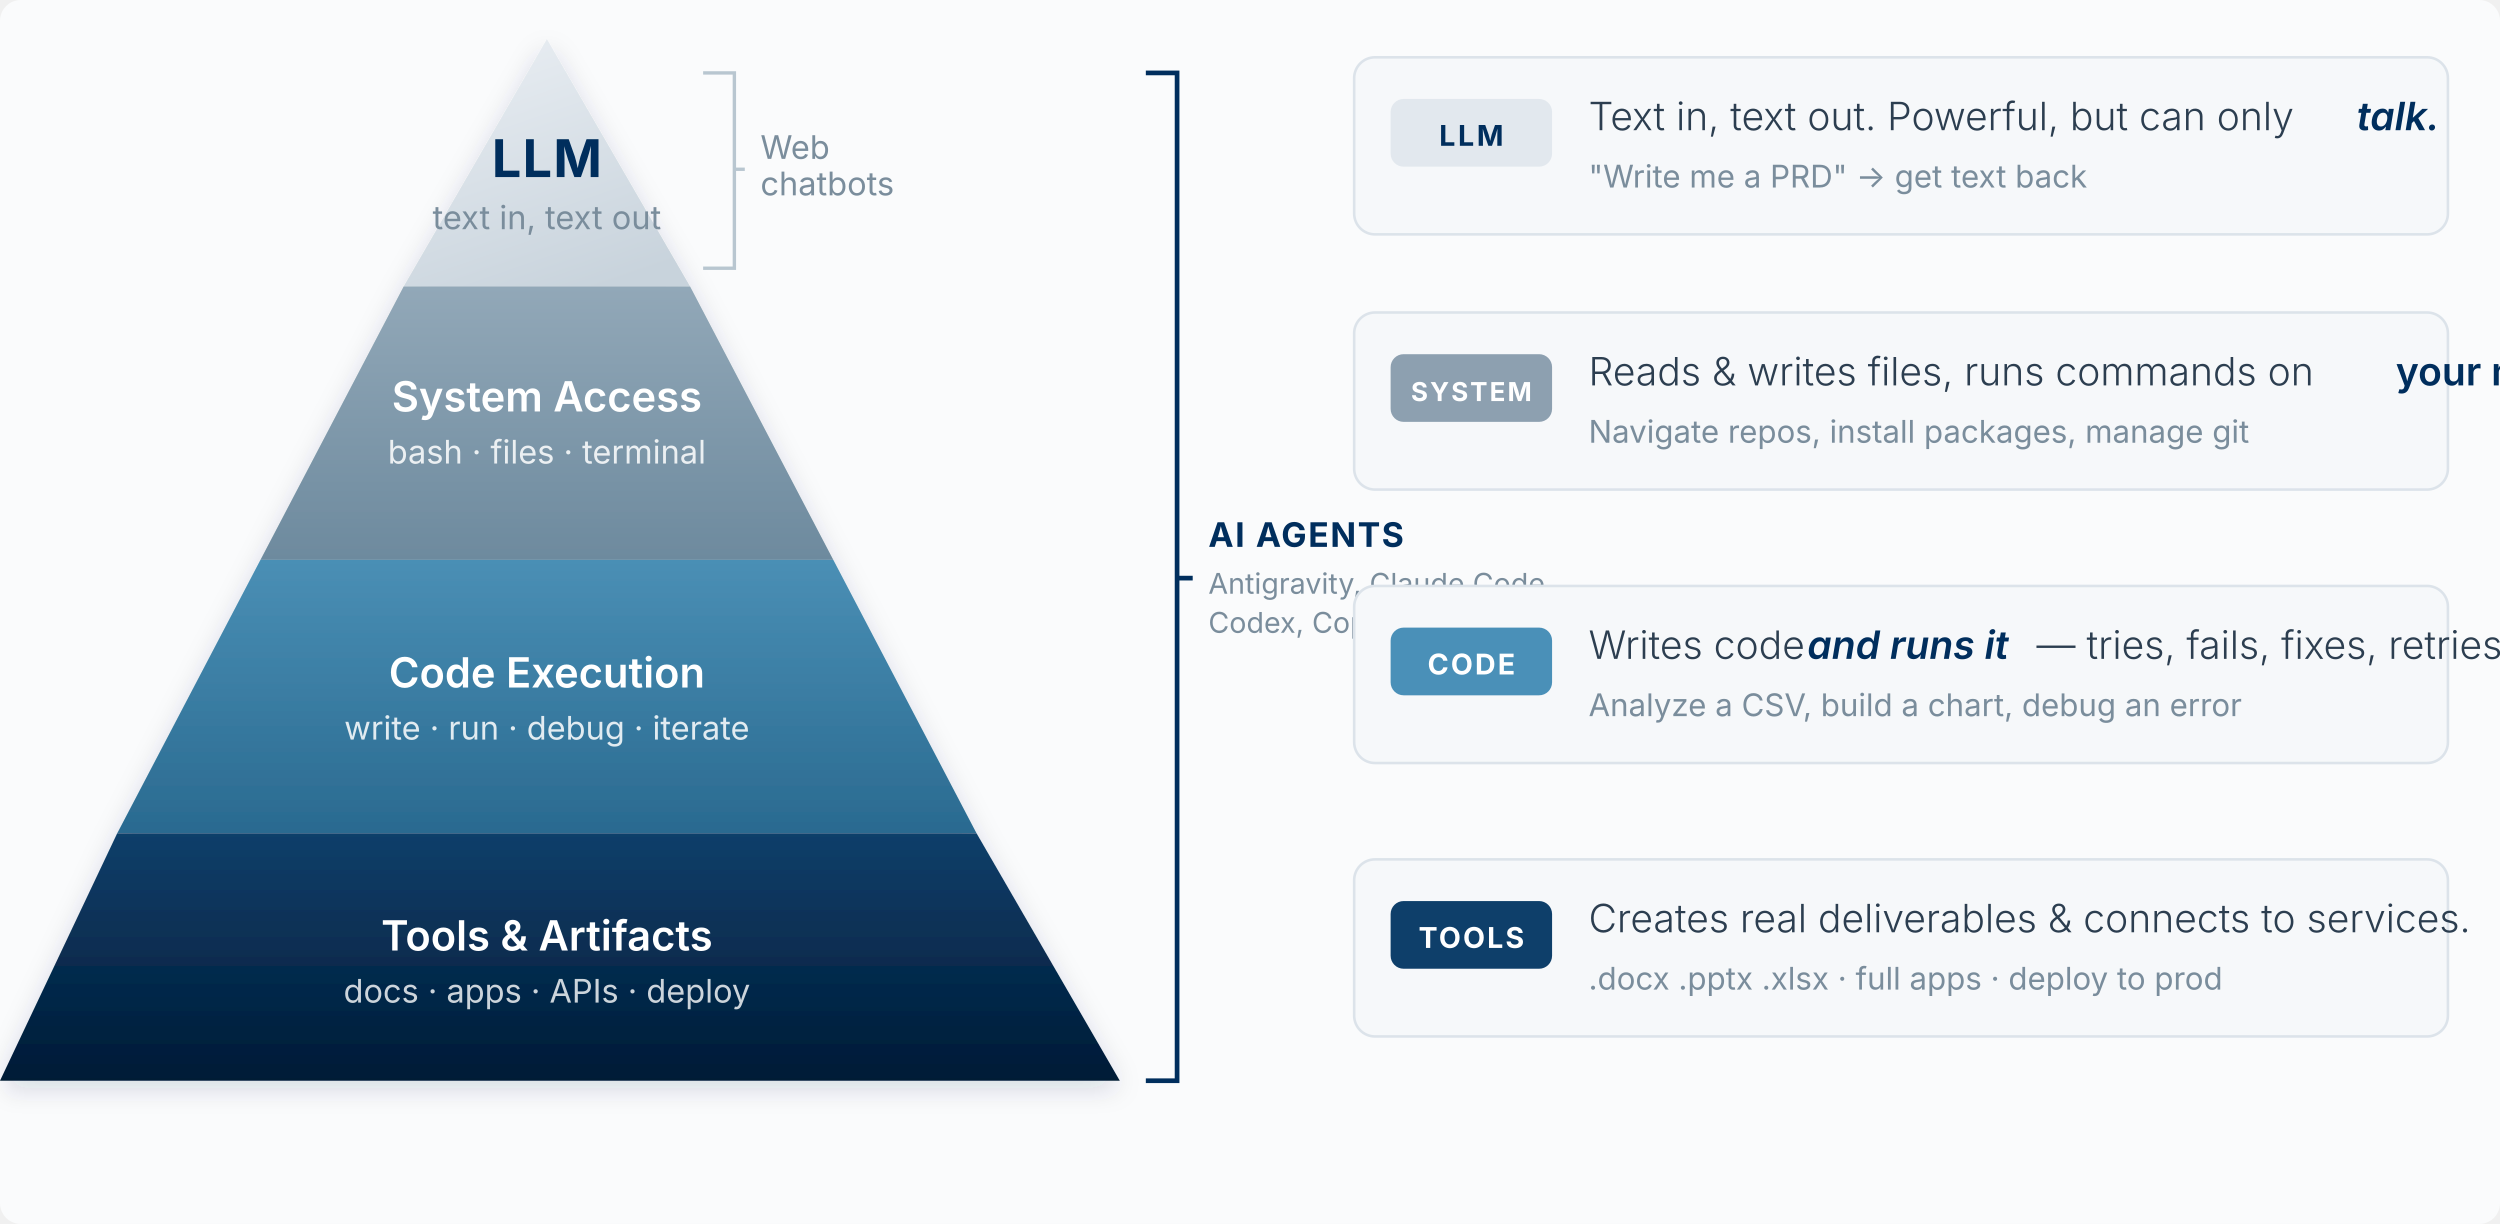
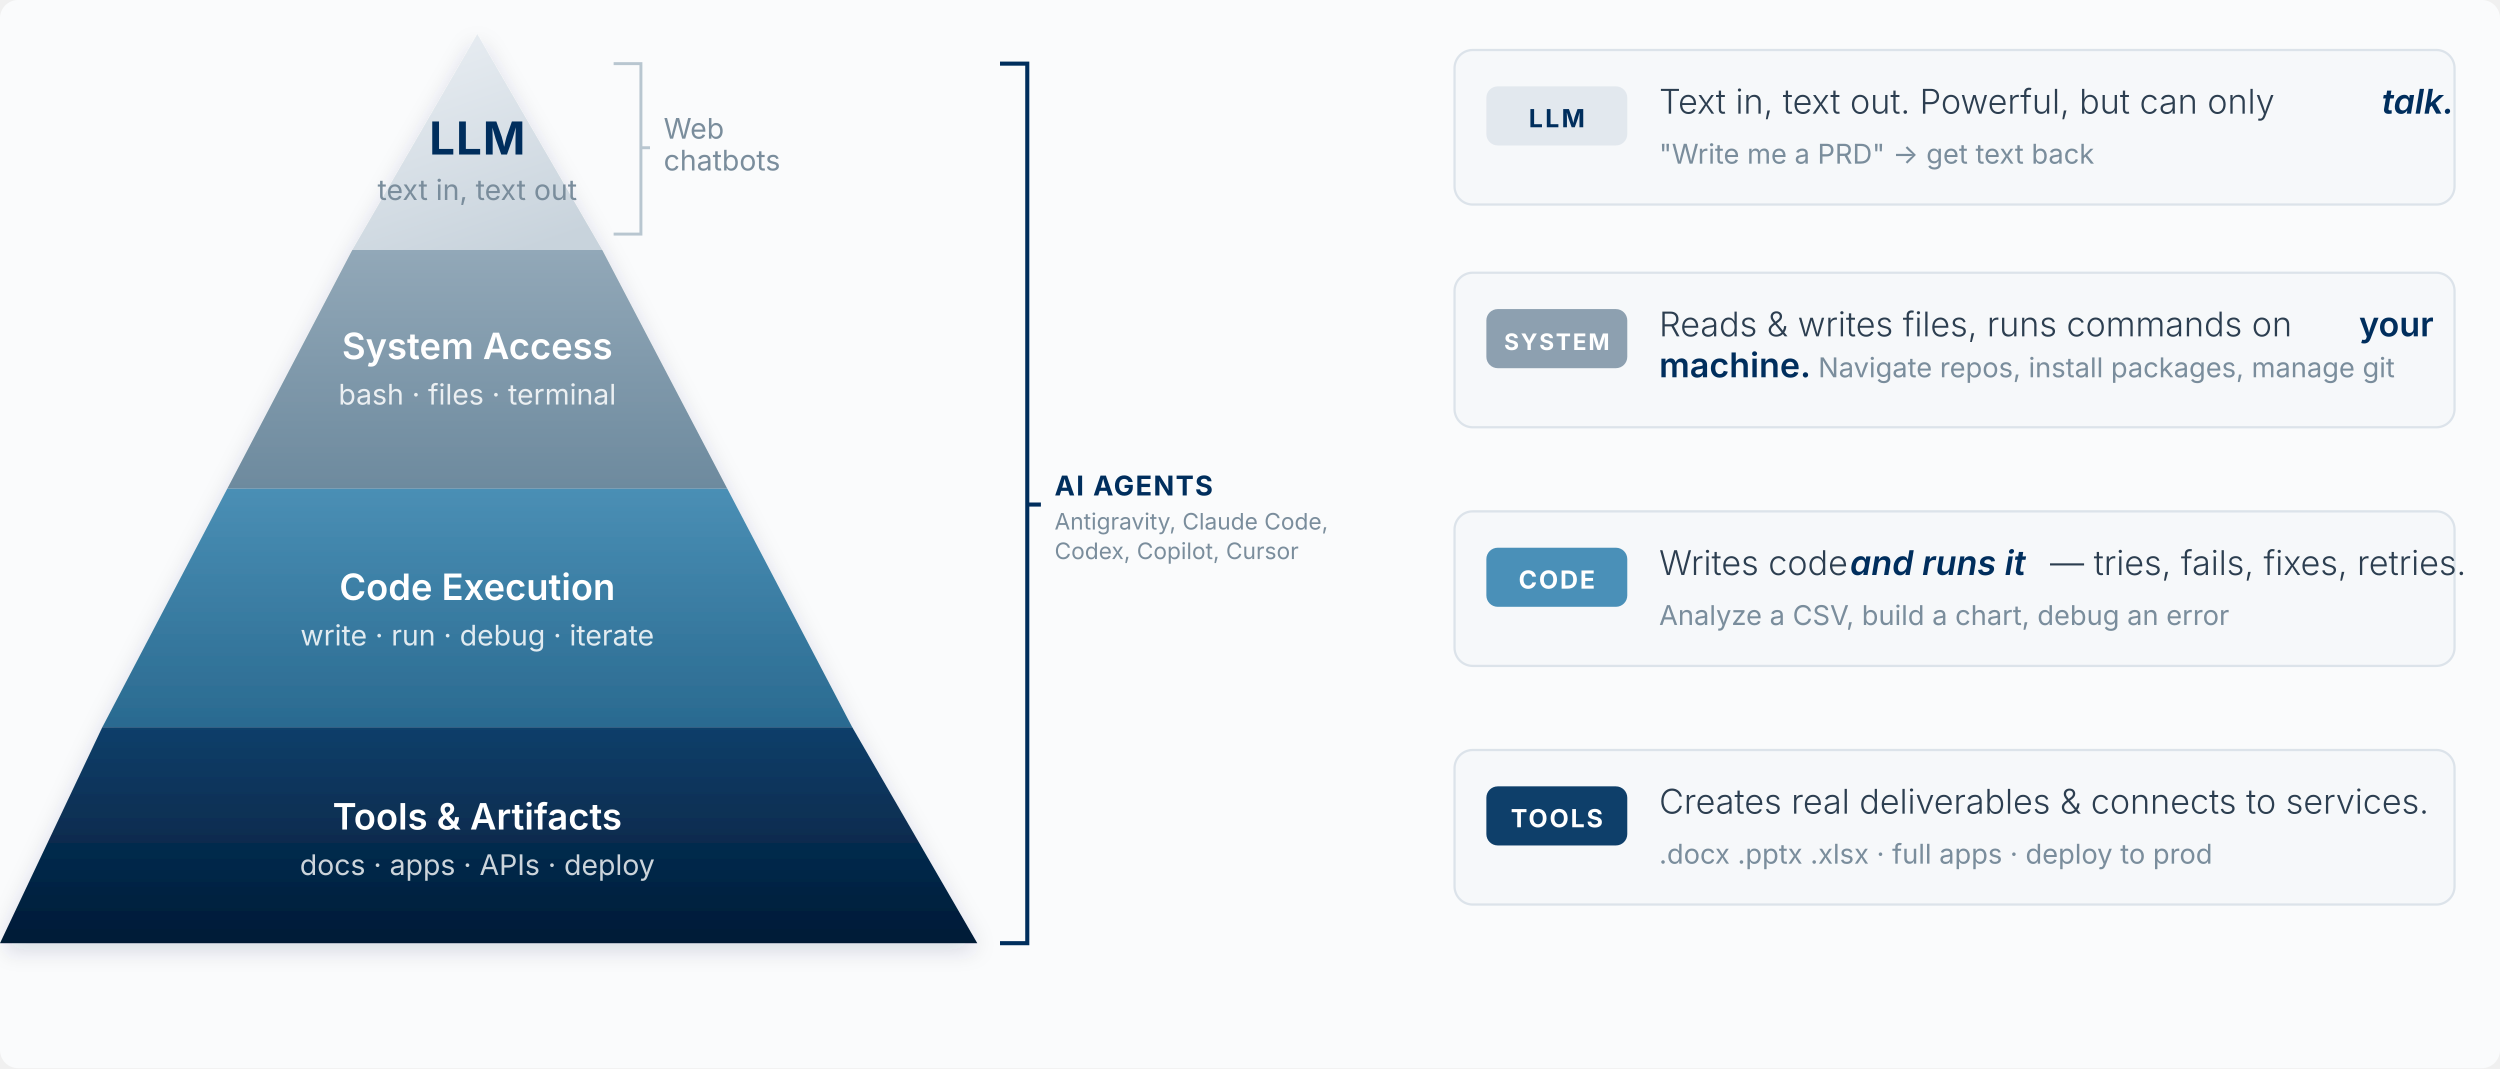
- <svg xmlns="http://www.w3.org/2000/svg" viewBox="0 0 960 470" width="960" height="470" font-family="'Inter', 'IBM Plex Sans', system-ui, sans-serif">
+ <svg xmlns="http://www.w3.org/2000/svg" viewBox="0 0 1100 470" width="1100" height="470" font-family="'Inter', 'IBM Plex Sans', system-ui, sans-serif">
  <defs>
    <linearGradient id="pyrL0" x1="0.3" y1="0" x2="0.7" y2="1">
      <stop offset="0%" stop-color="#e8edf2" />
      <stop offset="100%" stop-color="#c8d3dc" />
    </linearGradient>
    <linearGradient id="pyrL1" x1="0" y1="0" x2="0" y2="1">
      <stop offset="0%" stop-color="#92a8b8" />
      <stop offset="100%" stop-color="#6d8a9e" />
    </linearGradient>
    <linearGradient id="pyrL2" x1="0" y1="0" x2="0" y2="1">
      <stop offset="0%" stop-color="#4a8fb5" />
      <stop offset="100%" stop-color="#2a6a90" />
    </linearGradient>
    <linearGradient id="pyrL3" x1="0" y1="0" x2="0" y2="1">
      <stop offset="0%" stop-color="#0e3f6a" />
      <stop offset="100%" stop-color="#001a36" />
    </linearGradient>
    <filter id="pyrShadow" x="-5%" y="-3%" width="110%" height="108%">
      <feDropShadow dx="0" dy="3" stdDeviation="5" flood-color="#0a2e4d" flood-opacity="0.15" />
    </filter>
  </defs>
-   <rect width="960" height="470" fill="#FAFBFC" rx="8" />
+   <rect width="1100" height="470" fill="#FAFBFC" rx="8" />
  <g filter="url(#pyrShadow)">
    <polygon points="210,15 265,110 155,110" fill="url(#pyrL0)" />
    <polygon points="155,110 265,110 320,215 100,215" fill="url(#pyrL1)" />
    <polygon points="100,215 320,215 375,320 45,320" fill="url(#pyrL2)" />
    <polygon points="45,320 375,320 430,415 0,415" fill="url(#pyrL3)" />
  </g>
  <text x="210" y="68" text-anchor="middle" font-size="20" fill="#002E5D" font-weight="700" letter-spacing="0.5">LLM</text>
  <text x="210" y="88" text-anchor="middle" font-size="12.5" fill="#7A8D9C" font-weight="400">text in, text out</text>
  <text x="210" y="158" text-anchor="middle" font-size="16" fill="#fff" font-weight="600">System Access</text>
  <text x="210" y="178" text-anchor="middle" font-size="12.5" fill="#fff" opacity="0.85">bash · files · terminal</text>
  <text x="210" y="264" text-anchor="middle" font-size="16" fill="#fff" font-weight="600">Code Execution</text>
  <text x="210" y="284" text-anchor="middle" font-size="12.5" fill="#fff" opacity="0.85">write · run · debug · iterate</text>
  <text x="210" y="365" text-anchor="middle" font-size="16" fill="#fff" font-weight="600">Tools &amp; Artifacts</text>
  <text x="210" y="385" text-anchor="middle" font-size="12.5" fill="#fff" opacity="0.8">docs · apps · APIs · deploy</text>
  <path d="M270,28 L282,28 L282,103 L270,103" fill="none" stroke="#b8c6d0" stroke-width="1.3" />
  <line x1="282" y1="65" x2="286" y2="65" stroke="#b8c6d0" stroke-width="1.3" />
  <text x="292" y="61" font-size="12.5" fill="#7A8D9C" font-weight="400">Web</text>
  <text x="292" y="75" font-size="12.5" fill="#7A8D9C" font-weight="400">chatbots</text>
  <path d="M440,28 L452,28 L452,415 L440,415" fill="none" stroke="#002E5D" stroke-width="1.8" />
  <line x1="452" y1="222" x2="458" y2="222" stroke="#002E5D" stroke-width="1.8" />
-   <text x="464" y="210" font-size="13" fill="#002E5D" font-weight="700" letter-spacing="0.6">AI AGENTS</text>
-   <text x="464" y="228" font-size="11" fill="#7A8D9C" font-weight="400">Antigravity, Claude Code,</text>
-   <text x="464" y="243" font-size="11" fill="#7A8D9C" font-weight="400">Codex, Copilot, Cursor</text>
-   <rect x="520" y="22" width="420" height="68" rx="8" fill="#f6f8fa" stroke="#dce3ea" stroke-width="1" />
-   <rect x="534" y="38" width="62" height="26" rx="5" fill="#e2e8ee" />
-   <text x="565" y="56" text-anchor="middle" font-size="11" fill="#002E5D" font-weight="700" letter-spacing="1">LLM</text>
-   <text x="610" y="50" font-size="15" fill="#2C3E50" font-weight="300">Text in, text out. Powerful, but can only </text>
-   <text x="905" y="50" font-size="15" fill="#002E5D" font-weight="600" font-style="italic">talk.</text>
-   <text x="610" y="72" font-size="12" fill="#7A8D9C" font-weight="400">"Write me a PRD" → get text back</text>
-   <rect x="520" y="120" width="420" height="68" rx="8" fill="#f6f8fa" stroke="#dce3ea" stroke-width="1" />
-   <rect x="534" y="136" width="62" height="26" rx="5" fill="#8da0b0" />
-   <text x="565" y="154" text-anchor="middle" font-size="10" fill="#fff" font-weight="700" letter-spacing="0.8">SYSTEM</text>
-   <text x="610" y="148" font-size="15" fill="#2C3E50" font-weight="300">Reads &amp; writes files, runs commands on </text>
-   <text x="920" y="148" font-size="15" fill="#002E5D" font-weight="600">your machine.</text>
-   <text x="610" y="170" font-size="12" fill="#7A8D9C" font-weight="400">Navigate repos, install packages, manage git</text>
-   <rect x="520" y="225" width="420" height="68" rx="8" fill="#f6f8fa" stroke="#dce3ea" stroke-width="1" />
-   <rect x="534" y="241" width="62" height="26" rx="5" fill="#4a90b8" />
-   <text x="565" y="259" text-anchor="middle" font-size="11" fill="#fff" font-weight="700" letter-spacing="0.8">CODE</text>
-   <text x="610" y="253" font-size="15" fill="#2C3E50" font-weight="300">Writes code </text>
-   <text x="694" y="253" font-size="15" fill="#002E5D" font-weight="600" font-style="italic">and runs it</text>
-   <text x="782" y="253" font-size="15" fill="#2C3E50" font-weight="300"> — tries, fails, fixes, retries.</text>
-   <text x="610" y="275" font-size="12" fill="#7A8D9C" font-weight="400">Analyze a CSV, build a chart, debug an error</text>
-   <rect x="520" y="330" width="420" height="68" rx="8" fill="#f6f8fa" stroke="#dce3ea" stroke-width="1" />
-   <rect x="534" y="346" width="62" height="26" rx="5" fill="#0e3f6a" />
-   <text x="565" y="364" text-anchor="middle" font-size="11" fill="#fff" font-weight="700" letter-spacing="0.8">TOOLS</text>
-   <text x="610" y="358" font-size="15" fill="#2C3E50" font-weight="300">Creates real deliverables &amp; connects to services.</text>
-   <text x="610" y="380" font-size="12" fill="#7A8D9C" font-weight="400">.docx  .pptx  .xlsx · full apps · deploy to prod</text>
+   <text x="464" y="218" font-size="12" fill="#002E5D" font-weight="700" letter-spacing="0.6">AI AGENTS</text>
+   <text x="464" y="233" font-size="10" fill="#7A8D9C" font-weight="400">Antigravity, Claude Code,</text>
+   <text x="464" y="246" font-size="10" fill="#7A8D9C" font-weight="400">Codex, Copilot, Cursor</text>
+   <rect x="640" y="22" width="440" height="68" rx="8" fill="#f6f8fa" stroke="#dce3ea" stroke-width="1" />
+   <rect x="654" y="38" width="62" height="26" rx="5" fill="#e2e8ee" />
+   <text x="685" y="56" text-anchor="middle" font-size="11" fill="#002E5D" font-weight="700" letter-spacing="1">LLM</text>
+   <text x="730" y="50" font-size="15" fill="#2C3E50" font-weight="300">Text in, text out. Powerful, but can only </text>
+   <text x="1048" y="50" font-size="15" fill="#002E5D" font-weight="600" font-style="italic">talk.</text>
+   <text x="730" y="72" font-size="12" fill="#7A8D9C" font-weight="400">"Write me a PRD" → get text back</text>
+   <rect x="640" y="120" width="440" height="68" rx="8" fill="#f6f8fa" stroke="#dce3ea" stroke-width="1" />
+   <rect x="654" y="136" width="62" height="26" rx="5" fill="#8da0b0" />
+   <text x="685" y="154" text-anchor="middle" font-size="10" fill="#fff" font-weight="700" letter-spacing="0.8">SYSTEM</text>
+   <text x="730" y="148" font-size="15" fill="#2C3E50" font-weight="300">Reads &amp; writes files, runs commands on </text>
+   <text x="1038" y="148" font-size="15" fill="#002E5D" font-weight="600">your</text>
+   <text x="730" y="166" font-size="15" fill="#002E5D" font-weight="600">machine.</text>
+   <text x="800" y="166" font-size="12" fill="#7A8D9C" font-weight="400">Navigate repos, install packages, manage git</text>
+   <rect x="640" y="225" width="440" height="68" rx="8" fill="#f6f8fa" stroke="#dce3ea" stroke-width="1" />
+   <rect x="654" y="241" width="62" height="26" rx="5" fill="#4a90b8" />
+   <text x="685" y="259" text-anchor="middle" font-size="11" fill="#fff" font-weight="700" letter-spacing="0.8">CODE</text>
+   <text x="730" y="253" font-size="15" fill="#2C3E50" font-weight="300">Writes code </text>
+   <text x="814" y="253" font-size="15" fill="#002E5D" font-weight="600" font-style="italic">and runs it</text>
+   <text x="902" y="253" font-size="15" fill="#2C3E50" font-weight="300"> — tries, fails, fixes, retries.</text>
+   <text x="730" y="275" font-size="12" fill="#7A8D9C" font-weight="400">Analyze a CSV, build a chart, debug an error</text>
+   <rect x="640" y="330" width="440" height="68" rx="8" fill="#f6f8fa" stroke="#dce3ea" stroke-width="1" />
+   <rect x="654" y="346" width="62" height="26" rx="5" fill="#0e3f6a" />
+   <text x="685" y="364" text-anchor="middle" font-size="11" fill="#fff" font-weight="700" letter-spacing="0.8">TOOLS</text>
+   <text x="730" y="358" font-size="15" fill="#2C3E50" font-weight="300">Creates real deliverables &amp; connects to services.</text>
+   <text x="730" y="380" font-size="12" fill="#7A8D9C" font-weight="400">.docx  .pptx  .xlsx · full apps · deploy to prod</text>
</svg>
